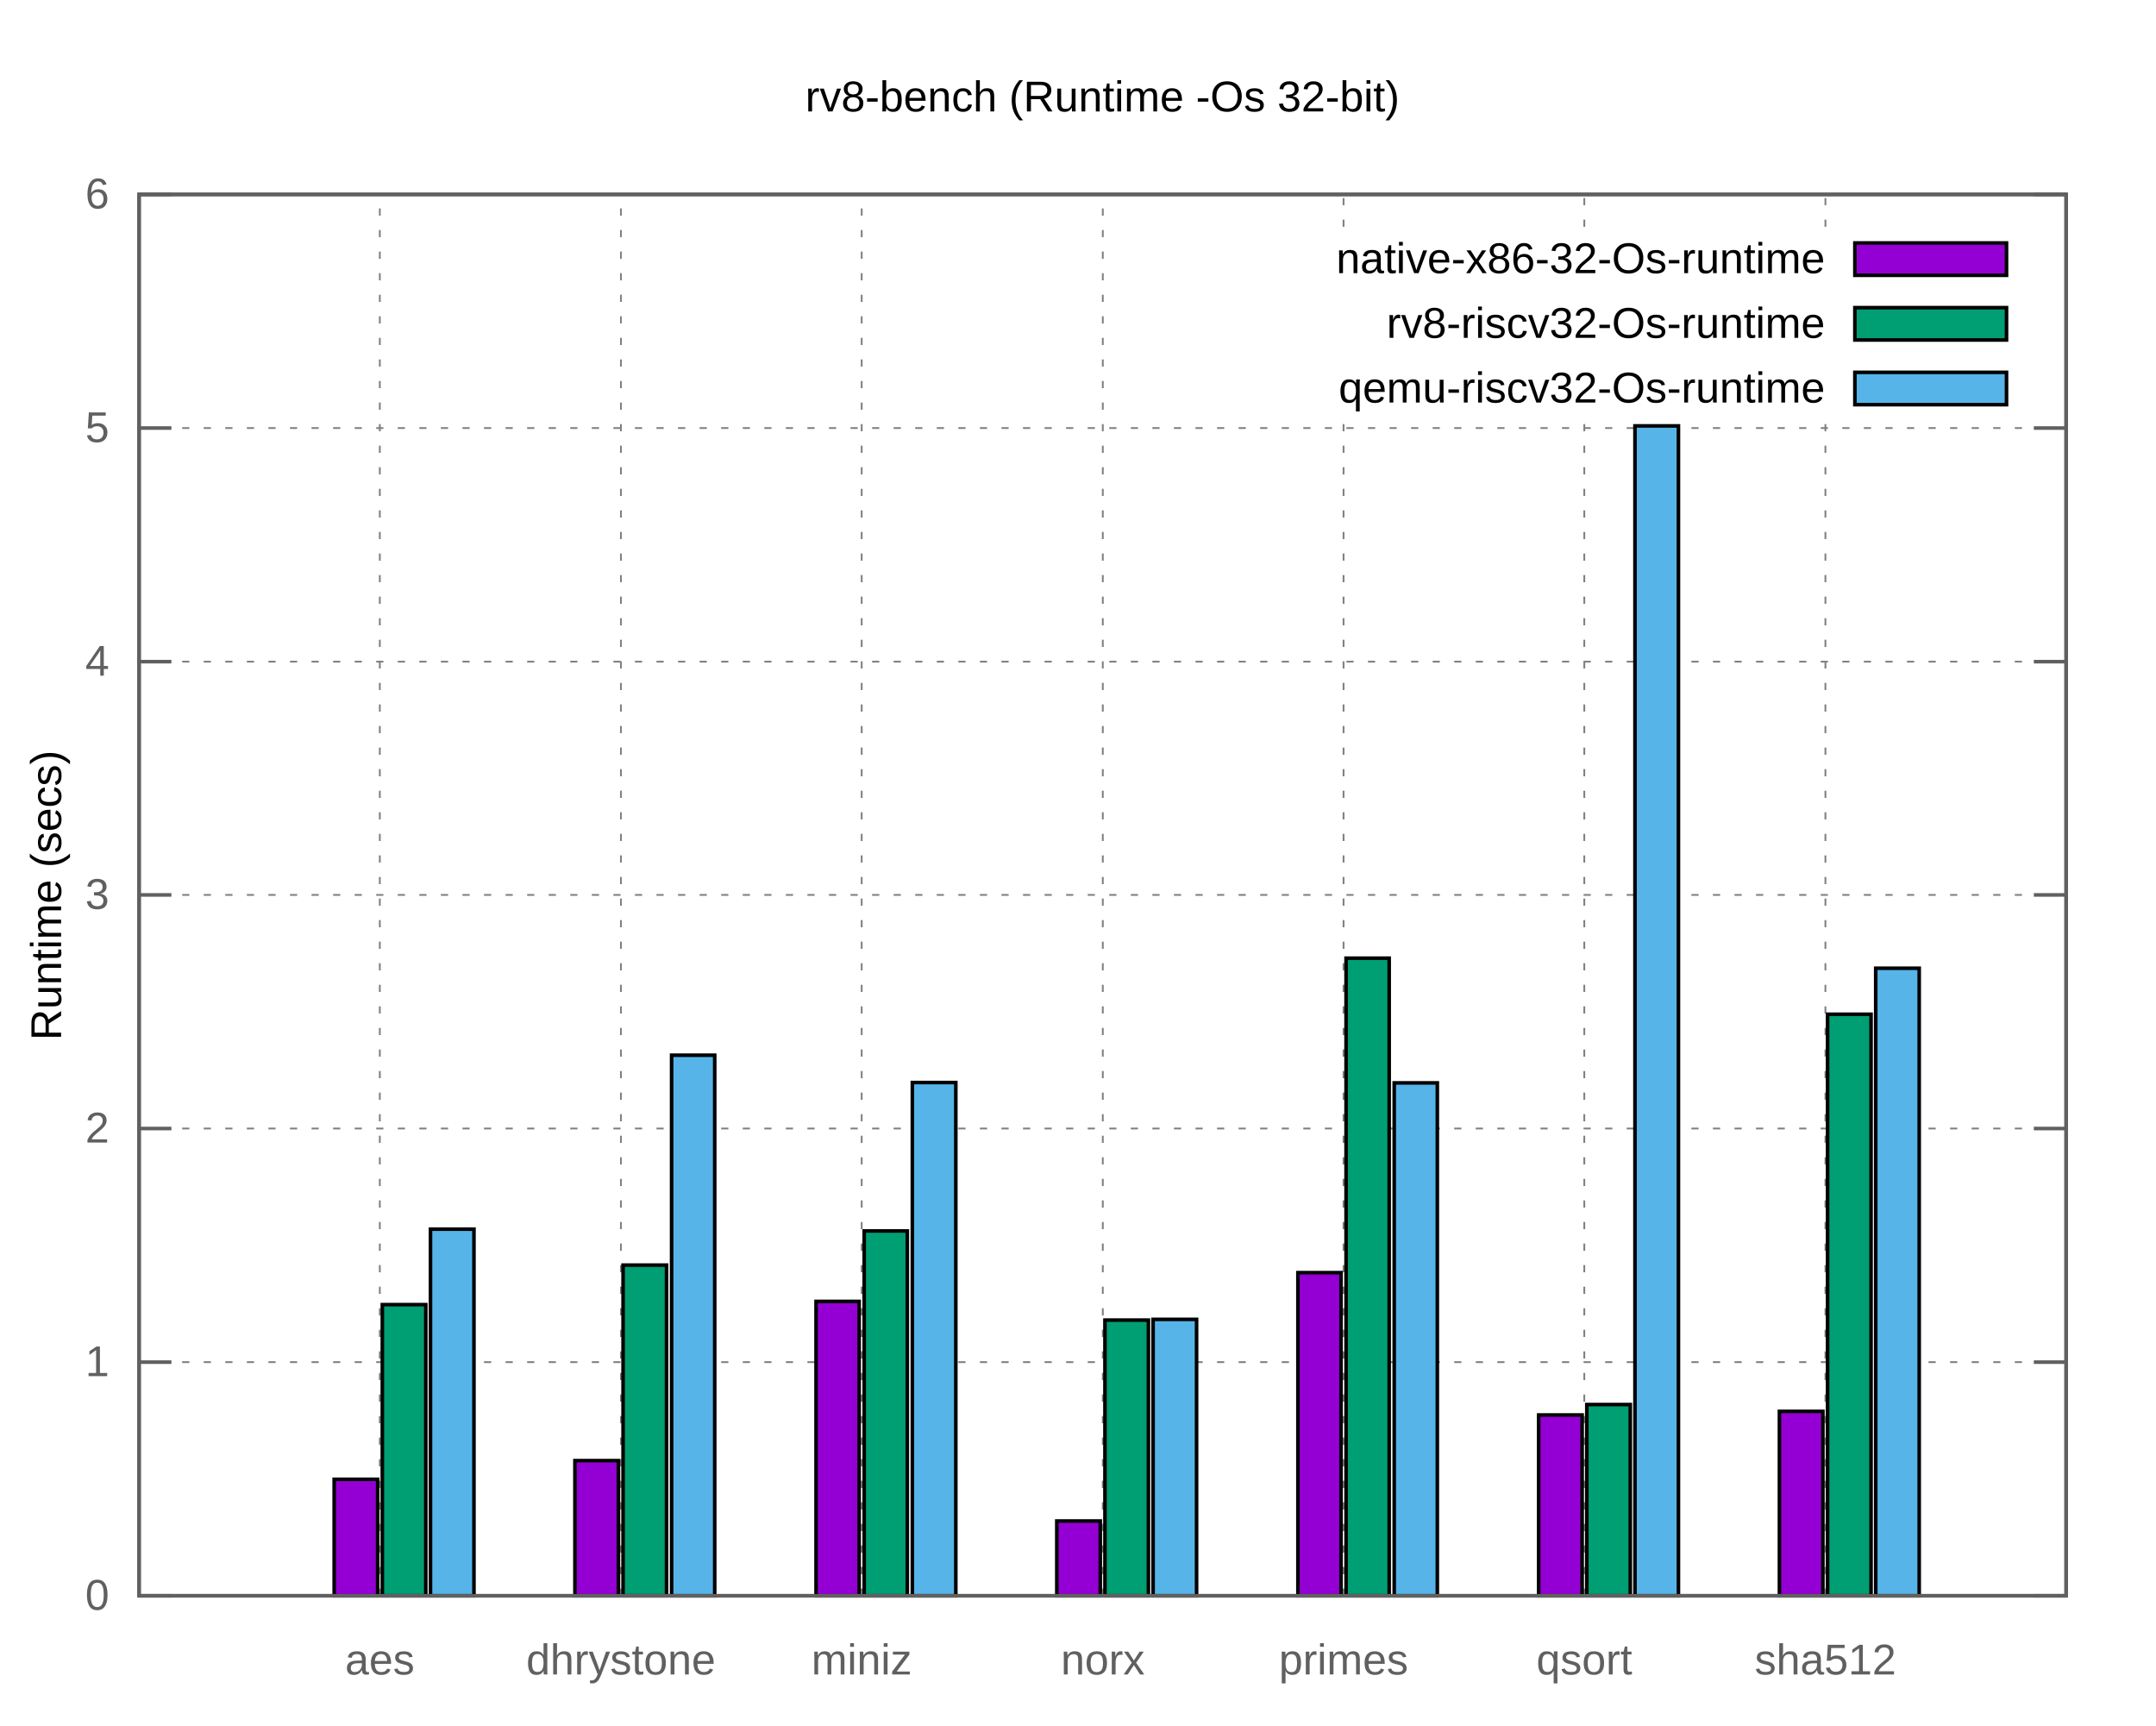
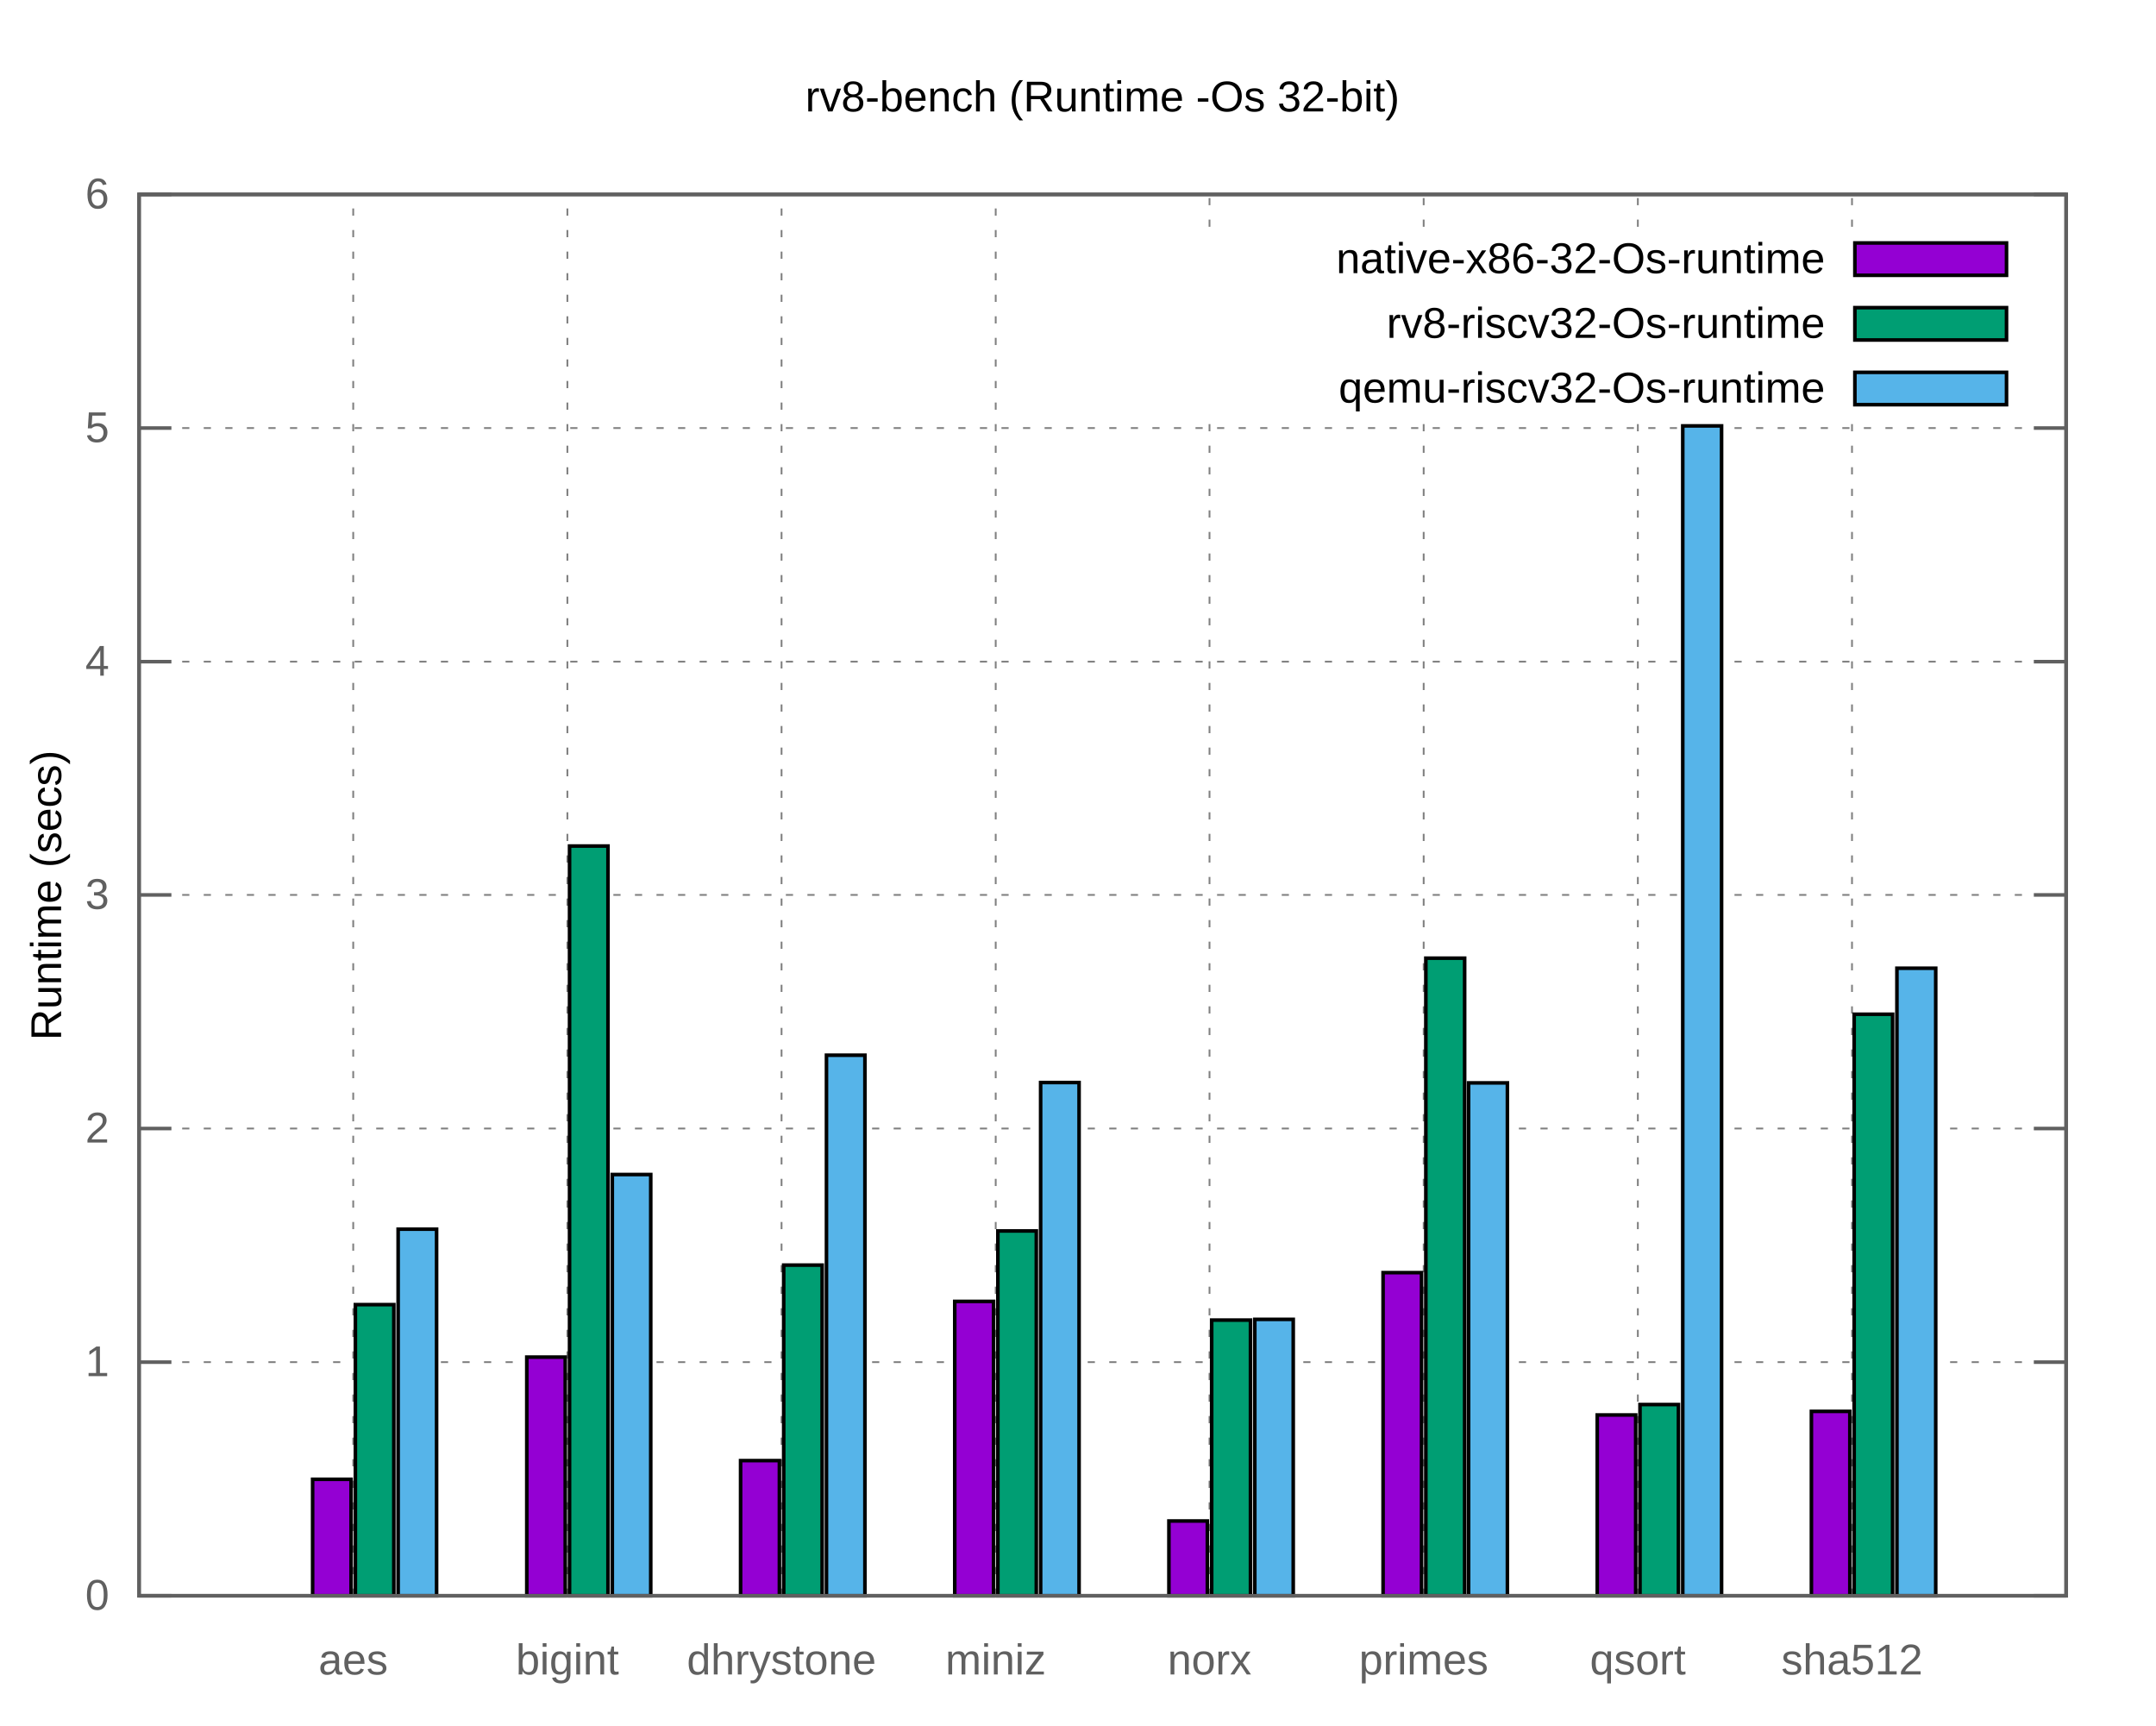
<svg xmlns="http://www.w3.org/2000/svg" xmlns:xlink="http://www.w3.org/1999/xlink" width="600" height="480" viewBox="0 0 600 480">
  <g id="gnuplot_canvas">
    <rect x="0" y="0" width="600" height="480" fill="none" />
    <defs>
      <circle id="gpDot" r="0.5" stroke-width="0.5" />
      <path id="gpPt0" stroke-width="0.222" stroke="currentColor" d="M-1,0 h2 M0,-1 v2" />
      <path id="gpPt1" stroke-width="0.222" stroke="currentColor" d="M-1,-1 L1,1 M1,-1 L-1,1" />
      <path id="gpPt2" stroke-width="0.222" stroke="currentColor" d="M-1,0 L1,0 M0,-1 L0,1 M-1,-1 L1,1 M-1,1 L1,-1" />
      <rect id="gpPt3" stroke-width="0.222" stroke="currentColor" x="-1" y="-1" width="2" height="2" />
      <rect id="gpPt4" stroke-width="0.222" stroke="currentColor" fill="currentColor" x="-1" y="-1" width="2" height="2" />
      <circle id="gpPt5" stroke-width="0.222" stroke="currentColor" cx="0" cy="0" r="1" />
      <use xlink:href="#gpPt5" id="gpPt6" fill="currentColor" stroke="none" />
      <path id="gpPt7" stroke-width="0.222" stroke="currentColor" d="M0,-1.33 L-1.33,0.67 L1.33,0.67 z" />
      <use xlink:href="#gpPt7" id="gpPt8" fill="currentColor" stroke="none" />
      <use xlink:href="#gpPt7" id="gpPt9" stroke="currentColor" transform="rotate(180)" />
      <use xlink:href="#gpPt9" id="gpPt10" fill="currentColor" stroke="none" />
      <use xlink:href="#gpPt3" id="gpPt11" stroke="currentColor" transform="rotate(45)" />
      <use xlink:href="#gpPt11" id="gpPt12" fill="currentColor" stroke="none" />
      <path id="gpPt13" stroke-width="0.222" stroke="currentColor" d="M0,1.330 L1.265,0.411 L0.782,-1.067 L-0.782,-1.076 L-1.265,0.411 z" />
      <use xlink:href="#gpPt13" id="gpPt14" fill="currentColor" stroke="none" />
      <filter id="textbox" filterUnits="objectBoundingBox" x="0" y="0" height="1" width="1">
        <feFlood flood-color="white" flood-opacity="1" result="bgnd" />
        <feComposite in="SourceGraphic" in2="bgnd" operator="atop" />
      </filter>
      <filter id="greybox" filterUnits="objectBoundingBox" x="0" y="0" height="1" width="1">
        <feFlood flood-color="lightgrey" flood-opacity="1" result="grey" />
        <feComposite in="SourceGraphic" in2="grey" operator="atop" />
      </filter>
    </defs>
    <g fill="none" color="white" stroke="rgb( 96,  96,  96)" stroke-width="1.00" stroke-linecap="butt" stroke-linejoin="miter">
</g>
    <g fill="none" color="black" stroke="currentColor" stroke-width="1.00" stroke-linecap="butt" stroke-linejoin="miter">
</g>
    <g fill="none" color="black" stroke="rgb( 96,  96,  96)" stroke-width="0.50" stroke-linecap="butt" stroke-linejoin="miter">
</g>
    <g fill="none" color="gray" stroke="currentColor" stroke-width="0.50" stroke-linecap="butt" stroke-linejoin="miter">
      <path stroke="gray" stroke-dasharray="2,4" class="gridline" d="M38.7,444.0 L575.0,444.0  " />
    </g>
    <g fill="none" color="gray" stroke="gray" stroke-width="1.00" stroke-linecap="butt" stroke-linejoin="miter">
</g>
    <g fill="none" color="black" stroke="currentColor" stroke-width="1.00" stroke-linecap="butt" stroke-linejoin="miter">
      <path stroke="rgb( 96,  96,  96)" d="M38.7,444.0 L47.7,444.0 M575.0,444.0 L566.0,444.0  " />
      <g transform="translate(30.4,447.9)" stroke="none" fill="rgb(96,96,96)" font-family="Arial" font-size="12.00" text-anchor="end">
        <text>
          <tspan font-family="Arial"> 0</tspan>
        </text>
      </g>
    </g>
    <g fill="none" color="black" stroke="currentColor" stroke-width="1.00" stroke-linecap="butt" stroke-linejoin="miter">
</g>
    <g fill="none" color="black" stroke="rgb( 96,  96,  96)" stroke-width="0.50" stroke-linecap="butt" stroke-linejoin="miter">
</g>
    <g fill="none" color="gray" stroke="currentColor" stroke-width="0.50" stroke-linecap="butt" stroke-linejoin="miter">
      <path stroke="gray" stroke-dasharray="2,4" class="gridline" d="M38.7,379.0 L575.0,379.0  " />
    </g>
    <g fill="none" color="gray" stroke="gray" stroke-width="1.00" stroke-linecap="butt" stroke-linejoin="miter">
</g>
    <g fill="none" color="black" stroke="currentColor" stroke-width="1.00" stroke-linecap="butt" stroke-linejoin="miter">
      <path stroke="rgb( 96,  96,  96)" d="M38.7,379.0 L47.7,379.0 M575.0,379.0 L566.0,379.0  " />
      <g transform="translate(30.4,382.9)" stroke="none" fill="rgb(96,96,96)" font-family="Arial" font-size="12.00" text-anchor="end">
        <text>
          <tspan font-family="Arial"> 1</tspan>
        </text>
      </g>
    </g>
    <g fill="none" color="black" stroke="currentColor" stroke-width="1.00" stroke-linecap="butt" stroke-linejoin="miter">
</g>
    <g fill="none" color="black" stroke="rgb( 96,  96,  96)" stroke-width="0.50" stroke-linecap="butt" stroke-linejoin="miter">
</g>
    <g fill="none" color="gray" stroke="currentColor" stroke-width="0.50" stroke-linecap="butt" stroke-linejoin="miter">
      <path stroke="gray" stroke-dasharray="2,4" class="gridline" d="M38.7,314.0 L575.0,314.0  " />
    </g>
    <g fill="none" color="gray" stroke="gray" stroke-width="1.00" stroke-linecap="butt" stroke-linejoin="miter">
</g>
    <g fill="none" color="black" stroke="currentColor" stroke-width="1.00" stroke-linecap="butt" stroke-linejoin="miter">
      <path stroke="rgb( 96,  96,  96)" d="M38.7,314.0 L47.7,314.0 M575.0,314.0 L566.0,314.0  " />
      <g transform="translate(30.4,317.9)" stroke="none" fill="rgb(96,96,96)" font-family="Arial" font-size="12.00" text-anchor="end">
        <text>
          <tspan font-family="Arial"> 2</tspan>
        </text>
      </g>
    </g>
    <g fill="none" color="black" stroke="currentColor" stroke-width="1.00" stroke-linecap="butt" stroke-linejoin="miter">
</g>
    <g fill="none" color="black" stroke="rgb( 96,  96,  96)" stroke-width="0.50" stroke-linecap="butt" stroke-linejoin="miter">
</g>
    <g fill="none" color="gray" stroke="currentColor" stroke-width="0.50" stroke-linecap="butt" stroke-linejoin="miter">
      <path stroke="gray" stroke-dasharray="2,4" class="gridline" d="M38.7,249.0 L575.0,249.0  " />
    </g>
    <g fill="none" color="gray" stroke="gray" stroke-width="1.00" stroke-linecap="butt" stroke-linejoin="miter">
</g>
    <g fill="none" color="black" stroke="currentColor" stroke-width="1.00" stroke-linecap="butt" stroke-linejoin="miter">
      <path stroke="rgb( 96,  96,  96)" d="M38.7,249.0 L47.7,249.0 M575.0,249.0 L566.0,249.0  " />
      <g transform="translate(30.4,252.9)" stroke="none" fill="rgb(96,96,96)" font-family="Arial" font-size="12.00" text-anchor="end">
        <text>
          <tspan font-family="Arial"> 3</tspan>
        </text>
      </g>
    </g>
    <g fill="none" color="black" stroke="currentColor" stroke-width="1.00" stroke-linecap="butt" stroke-linejoin="miter">
</g>
    <g fill="none" color="black" stroke="rgb( 96,  96,  96)" stroke-width="0.50" stroke-linecap="butt" stroke-linejoin="miter">
</g>
    <g fill="none" color="gray" stroke="currentColor" stroke-width="0.50" stroke-linecap="butt" stroke-linejoin="miter">
      <path stroke="gray" stroke-dasharray="2,4" class="gridline" d="M38.7,184.1 L575.0,184.1  " />
    </g>
    <g fill="none" color="gray" stroke="gray" stroke-width="1.00" stroke-linecap="butt" stroke-linejoin="miter">
</g>
    <g fill="none" color="black" stroke="currentColor" stroke-width="1.00" stroke-linecap="butt" stroke-linejoin="miter">
      <path stroke="rgb( 96,  96,  96)" d="M38.7,184.1 L47.7,184.1 M575.0,184.1 L566.0,184.1  " />
      <g transform="translate(30.4,188.0)" stroke="none" fill="rgb(96,96,96)" font-family="Arial" font-size="12.00" text-anchor="end">
        <text>
          <tspan font-family="Arial"> 4</tspan>
        </text>
      </g>
    </g>
    <g fill="none" color="black" stroke="currentColor" stroke-width="1.00" stroke-linecap="butt" stroke-linejoin="miter">
</g>
    <g fill="none" color="black" stroke="rgb( 96,  96,  96)" stroke-width="0.50" stroke-linecap="butt" stroke-linejoin="miter">
</g>
    <g fill="none" color="gray" stroke="currentColor" stroke-width="0.50" stroke-linecap="butt" stroke-linejoin="miter">
      <path stroke="gray" stroke-dasharray="2,4" class="gridline" d="M38.7,119.1 L575.0,119.1  " />
    </g>
    <g fill="none" color="gray" stroke="gray" stroke-width="1.00" stroke-linecap="butt" stroke-linejoin="miter">
</g>
    <g fill="none" color="black" stroke="currentColor" stroke-width="1.00" stroke-linecap="butt" stroke-linejoin="miter">
      <path stroke="rgb( 96,  96,  96)" d="M38.7,119.1 L47.7,119.1 M575.0,119.1 L566.0,119.1  " />
      <g transform="translate(30.4,123.0)" stroke="none" fill="rgb(96,96,96)" font-family="Arial" font-size="12.00" text-anchor="end">
        <text>
          <tspan font-family="Arial"> 5</tspan>
        </text>
      </g>
    </g>
    <g fill="none" color="black" stroke="currentColor" stroke-width="1.00" stroke-linecap="butt" stroke-linejoin="miter">
</g>
    <g fill="none" color="black" stroke="rgb( 96,  96,  96)" stroke-width="0.50" stroke-linecap="butt" stroke-linejoin="miter">
</g>
    <g fill="none" color="gray" stroke="currentColor" stroke-width="0.50" stroke-linecap="butt" stroke-linejoin="miter">
      <path stroke="gray" stroke-dasharray="2,4" class="gridline" d="M38.7,54.1 L575.0,54.1  " />
    </g>
    <g fill="none" color="gray" stroke="gray" stroke-width="1.00" stroke-linecap="butt" stroke-linejoin="miter">
</g>
    <g fill="none" color="black" stroke="currentColor" stroke-width="1.00" stroke-linecap="butt" stroke-linejoin="miter">
      <path stroke="rgb( 96,  96,  96)" d="M38.7,54.1 L47.7,54.1 M575.0,54.1 L566.0,54.1  " />
      <g transform="translate(30.4,58.0)" stroke="none" fill="rgb(96,96,96)" font-family="Arial" font-size="12.00" text-anchor="end">
        <text>
          <tspan font-family="Arial"> 6</tspan>
        </text>
      </g>
    </g>
    <g fill="none" color="black" stroke="currentColor" stroke-width="1.00" stroke-linecap="butt" stroke-linejoin="miter">
</g>
    <g fill="none" color="black" stroke="rgb( 96,  96,  96)" stroke-width="0.50" stroke-linecap="butt" stroke-linejoin="miter">
</g>
    <g fill="none" color="gray" stroke="currentColor" stroke-width="0.50" stroke-linecap="butt" stroke-linejoin="miter">
-       <path stroke="gray" stroke-dasharray="2,4" class="gridline" d="M105.7,444.0 L105.7,54.1  " />
-     </g>
-     <g fill="none" color="gray" stroke="gray" stroke-width="1.00" stroke-linecap="butt" stroke-linejoin="miter">
- </g>
-     <g fill="none" color="black" stroke="currentColor" stroke-width="1.00" stroke-linecap="butt" stroke-linejoin="miter">
-       <path stroke="rgb( 96,  96,  96)" d="M105.7,444.0 M105.7,54.1  " />
-       <g transform="translate(105.7,465.9)" stroke="none" fill="rgb(96,96,96)" font-family="Arial" font-size="12.00" text-anchor="middle">
+       <path stroke="gray" stroke-dasharray="2,4" class="gridline" d="M98.3,444.0 L98.3,54.1  " />
+     </g>
+     <g fill="none" color="gray" stroke="gray" stroke-width="1.00" stroke-linecap="butt" stroke-linejoin="miter">
+ </g>
+     <g fill="none" color="black" stroke="currentColor" stroke-width="1.00" stroke-linecap="butt" stroke-linejoin="miter">
+       <path stroke="rgb( 96,  96,  96)" d="M98.3,444.0 M98.3,54.1  " />
+       <g transform="translate(98.3,465.9)" stroke="none" fill="rgb(96,96,96)" font-family="Arial" font-size="12.00" text-anchor="middle">
        <text>
          <tspan font-family="Arial">aes</tspan>
        </text>
      </g>
    </g>
    <g fill="none" color="black" stroke="currentColor" stroke-width="1.00" stroke-linecap="butt" stroke-linejoin="miter">
</g>
    <g fill="none" color="black" stroke="rgb( 96,  96,  96)" stroke-width="0.50" stroke-linecap="butt" stroke-linejoin="miter">
</g>
    <g fill="none" color="gray" stroke="currentColor" stroke-width="0.50" stroke-linecap="butt" stroke-linejoin="miter">
-       <path stroke="gray" stroke-dasharray="2,4" class="gridline" d="M172.8,444.0 L172.8,54.1  " />
-     </g>
-     <g fill="none" color="gray" stroke="gray" stroke-width="1.00" stroke-linecap="butt" stroke-linejoin="miter">
- </g>
-     <g fill="none" color="black" stroke="currentColor" stroke-width="1.00" stroke-linecap="butt" stroke-linejoin="miter">
-       <path stroke="rgb( 96,  96,  96)" d="M172.8,444.0 M172.8,54.1  " />
-       <g transform="translate(172.8,465.9)" stroke="none" fill="rgb(96,96,96)" font-family="Arial" font-size="12.00" text-anchor="middle">
+       <path stroke="gray" stroke-dasharray="2,4" class="gridline" d="M157.9,444.0 L157.9,54.1  " />
+     </g>
+     <g fill="none" color="gray" stroke="gray" stroke-width="1.00" stroke-linecap="butt" stroke-linejoin="miter">
+ </g>
+     <g fill="none" color="black" stroke="currentColor" stroke-width="1.00" stroke-linecap="butt" stroke-linejoin="miter">
+       <path stroke="rgb( 96,  96,  96)" d="M157.9,444.0 M157.9,54.1  " />
+       <g transform="translate(157.9,465.9)" stroke="none" fill="rgb(96,96,96)" font-family="Arial" font-size="12.00" text-anchor="middle">
+         <text>
+           <tspan font-family="Arial">bigint</tspan>
+         </text>
+       </g>
+     </g>
+     <g fill="none" color="black" stroke="currentColor" stroke-width="1.00" stroke-linecap="butt" stroke-linejoin="miter">
+ </g>
+     <g fill="none" color="black" stroke="rgb( 96,  96,  96)" stroke-width="0.50" stroke-linecap="butt" stroke-linejoin="miter">
+ </g>
+     <g fill="none" color="gray" stroke="currentColor" stroke-width="0.50" stroke-linecap="butt" stroke-linejoin="miter">
+       <path stroke="gray" stroke-dasharray="2,4" class="gridline" d="M217.5,444.0 L217.5,54.1  " />
+     </g>
+     <g fill="none" color="gray" stroke="gray" stroke-width="1.00" stroke-linecap="butt" stroke-linejoin="miter">
+ </g>
+     <g fill="none" color="black" stroke="currentColor" stroke-width="1.00" stroke-linecap="butt" stroke-linejoin="miter">
+       <path stroke="rgb( 96,  96,  96)" d="M217.5,444.0 M217.5,54.1  " />
+       <g transform="translate(217.5,465.9)" stroke="none" fill="rgb(96,96,96)" font-family="Arial" font-size="12.00" text-anchor="middle">
        <text>
          <tspan font-family="Arial">dhrystone</tspan>
        </text>
      </g>
    </g>
    <g fill="none" color="black" stroke="currentColor" stroke-width="1.00" stroke-linecap="butt" stroke-linejoin="miter">
</g>
    <g fill="none" color="black" stroke="rgb( 96,  96,  96)" stroke-width="0.50" stroke-linecap="butt" stroke-linejoin="miter">
</g>
    <g fill="none" color="gray" stroke="currentColor" stroke-width="0.50" stroke-linecap="butt" stroke-linejoin="miter">
-       <path stroke="gray" stroke-dasharray="2,4" class="gridline" d="M239.8,444.0 L239.8,54.1  " />
-     </g>
-     <g fill="none" color="gray" stroke="gray" stroke-width="1.00" stroke-linecap="butt" stroke-linejoin="miter">
- </g>
-     <g fill="none" color="black" stroke="currentColor" stroke-width="1.00" stroke-linecap="butt" stroke-linejoin="miter">
-       <path stroke="rgb( 96,  96,  96)" d="M239.8,444.0 M239.8,54.1  " />
-       <g transform="translate(239.8,465.9)" stroke="none" fill="rgb(96,96,96)" font-family="Arial" font-size="12.00" text-anchor="middle">
+       <path stroke="gray" stroke-dasharray="2,4" class="gridline" d="M277.1,444.0 L277.1,54.1  " />
+     </g>
+     <g fill="none" color="gray" stroke="gray" stroke-width="1.00" stroke-linecap="butt" stroke-linejoin="miter">
+ </g>
+     <g fill="none" color="black" stroke="currentColor" stroke-width="1.00" stroke-linecap="butt" stroke-linejoin="miter">
+       <path stroke="rgb( 96,  96,  96)" d="M277.1,444.0 M277.1,54.1  " />
+       <g transform="translate(277.1,465.9)" stroke="none" fill="rgb(96,96,96)" font-family="Arial" font-size="12.00" text-anchor="middle">
        <text>
          <tspan font-family="Arial">miniz</tspan>
        </text>
      </g>
    </g>
    <g fill="none" color="black" stroke="currentColor" stroke-width="1.00" stroke-linecap="butt" stroke-linejoin="miter">
</g>
    <g fill="none" color="black" stroke="rgb( 96,  96,  96)" stroke-width="0.50" stroke-linecap="butt" stroke-linejoin="miter">
</g>
    <g fill="none" color="gray" stroke="currentColor" stroke-width="0.50" stroke-linecap="butt" stroke-linejoin="miter">
-       <path stroke="gray" stroke-dasharray="2,4" class="gridline" d="M306.9,444.0 L306.9,54.1  " />
-     </g>
-     <g fill="none" color="gray" stroke="gray" stroke-width="1.00" stroke-linecap="butt" stroke-linejoin="miter">
- </g>
-     <g fill="none" color="black" stroke="currentColor" stroke-width="1.00" stroke-linecap="butt" stroke-linejoin="miter">
-       <path stroke="rgb( 96,  96,  96)" d="M306.9,444.0 M306.9,54.1  " />
-       <g transform="translate(306.9,465.9)" stroke="none" fill="rgb(96,96,96)" font-family="Arial" font-size="12.00" text-anchor="middle">
+       <path stroke="gray" stroke-dasharray="2,4" class="gridline" d="M336.6,444.0 L336.6,117.1 M336.6,63.1 L336.6,54.1  " />
+     </g>
+     <g fill="none" color="gray" stroke="gray" stroke-width="1.00" stroke-linecap="butt" stroke-linejoin="miter">
+ </g>
+     <g fill="none" color="black" stroke="currentColor" stroke-width="1.00" stroke-linecap="butt" stroke-linejoin="miter">
+       <path stroke="rgb( 96,  96,  96)" d="M336.6,444.0 M336.6,54.1  " />
+       <g transform="translate(336.6,465.9)" stroke="none" fill="rgb(96,96,96)" font-family="Arial" font-size="12.00" text-anchor="middle">
        <text>
          <tspan font-family="Arial">norx</tspan>
        </text>
      </g>
    </g>
    <g fill="none" color="black" stroke="currentColor" stroke-width="1.00" stroke-linecap="butt" stroke-linejoin="miter">
</g>
    <g fill="none" color="black" stroke="rgb( 96,  96,  96)" stroke-width="0.50" stroke-linecap="butt" stroke-linejoin="miter">
</g>
    <g fill="none" color="gray" stroke="currentColor" stroke-width="0.50" stroke-linecap="butt" stroke-linejoin="miter">
-       <path stroke="gray" stroke-dasharray="2,4" class="gridline" d="M373.9,444.0 L373.9,117.1 M373.9,63.1 L373.9,54.1  " />
-     </g>
-     <g fill="none" color="gray" stroke="gray" stroke-width="1.00" stroke-linecap="butt" stroke-linejoin="miter">
- </g>
-     <g fill="none" color="black" stroke="currentColor" stroke-width="1.00" stroke-linecap="butt" stroke-linejoin="miter">
-       <path stroke="rgb( 96,  96,  96)" d="M373.9,444.0 M373.9,54.1  " />
-       <g transform="translate(373.9,465.9)" stroke="none" fill="rgb(96,96,96)" font-family="Arial" font-size="12.00" text-anchor="middle">
+       <path stroke="gray" stroke-dasharray="2,4" class="gridline" d="M396.2,444.0 L396.2,117.1 M396.2,63.1 L396.2,54.1  " />
+     </g>
+     <g fill="none" color="gray" stroke="gray" stroke-width="1.00" stroke-linecap="butt" stroke-linejoin="miter">
+ </g>
+     <g fill="none" color="black" stroke="currentColor" stroke-width="1.00" stroke-linecap="butt" stroke-linejoin="miter">
+       <path stroke="rgb( 96,  96,  96)" d="M396.2,444.0 M396.2,54.1  " />
+       <g transform="translate(396.2,465.9)" stroke="none" fill="rgb(96,96,96)" font-family="Arial" font-size="12.00" text-anchor="middle">
        <text>
          <tspan font-family="Arial">primes</tspan>
        </text>
      </g>
    </g>
    <g fill="none" color="black" stroke="currentColor" stroke-width="1.00" stroke-linecap="butt" stroke-linejoin="miter">
</g>
    <g fill="none" color="black" stroke="rgb( 96,  96,  96)" stroke-width="0.50" stroke-linecap="butt" stroke-linejoin="miter">
</g>
    <g fill="none" color="gray" stroke="currentColor" stroke-width="0.50" stroke-linecap="butt" stroke-linejoin="miter">
-       <path stroke="gray" stroke-dasharray="2,4" class="gridline" d="M440.9,444.0 L440.9,117.1 M440.9,63.1 L440.9,54.1  " />
-     </g>
-     <g fill="none" color="gray" stroke="gray" stroke-width="1.00" stroke-linecap="butt" stroke-linejoin="miter">
- </g>
-     <g fill="none" color="black" stroke="currentColor" stroke-width="1.00" stroke-linecap="butt" stroke-linejoin="miter">
-       <path stroke="rgb( 96,  96,  96)" d="M440.9,444.0 M440.9,54.1  " />
-       <g transform="translate(440.9,465.9)" stroke="none" fill="rgb(96,96,96)" font-family="Arial" font-size="12.00" text-anchor="middle">
+       <path stroke="gray" stroke-dasharray="2,4" class="gridline" d="M455.8,444.0 L455.8,117.1 M455.8,63.1 L455.8,54.1  " />
+     </g>
+     <g fill="none" color="gray" stroke="gray" stroke-width="1.00" stroke-linecap="butt" stroke-linejoin="miter">
+ </g>
+     <g fill="none" color="black" stroke="currentColor" stroke-width="1.00" stroke-linecap="butt" stroke-linejoin="miter">
+       <path stroke="rgb( 96,  96,  96)" d="M455.8,444.0 M455.8,54.1  " />
+       <g transform="translate(455.8,465.9)" stroke="none" fill="rgb(96,96,96)" font-family="Arial" font-size="12.00" text-anchor="middle">
        <text>
          <tspan font-family="Arial">qsort</tspan>
        </text>
      </g>
    </g>
    <g fill="none" color="black" stroke="currentColor" stroke-width="1.00" stroke-linecap="butt" stroke-linejoin="miter">
</g>
    <g fill="none" color="black" stroke="rgb( 96,  96,  96)" stroke-width="0.50" stroke-linecap="butt" stroke-linejoin="miter">
</g>
    <g fill="none" color="gray" stroke="currentColor" stroke-width="0.50" stroke-linecap="butt" stroke-linejoin="miter">
-       <path stroke="gray" stroke-dasharray="2,4" class="gridline" d="M508.0,444.0 L508.0,117.1 M508.0,63.1 L508.0,54.1  " />
-     </g>
-     <g fill="none" color="gray" stroke="gray" stroke-width="1.00" stroke-linecap="butt" stroke-linejoin="miter">
- </g>
-     <g fill="none" color="black" stroke="currentColor" stroke-width="1.00" stroke-linecap="butt" stroke-linejoin="miter">
-       <path stroke="rgb( 96,  96,  96)" d="M508.0,444.0 M508.0,54.1  " />
-       <g transform="translate(508.0,465.9)" stroke="none" fill="rgb(96,96,96)" font-family="Arial" font-size="12.00" text-anchor="middle">
+       <path stroke="gray" stroke-dasharray="2,4" class="gridline" d="M515.4,444.0 L515.4,117.1 M515.4,63.1 L515.4,54.1  " />
+     </g>
+     <g fill="none" color="gray" stroke="gray" stroke-width="1.00" stroke-linecap="butt" stroke-linejoin="miter">
+ </g>
+     <g fill="none" color="black" stroke="currentColor" stroke-width="1.00" stroke-linecap="butt" stroke-linejoin="miter">
+       <path stroke="rgb( 96,  96,  96)" d="M515.4,444.0 M515.4,54.1  " />
+       <g transform="translate(515.4,465.9)" stroke="none" fill="rgb(96,96,96)" font-family="Arial" font-size="12.00" text-anchor="middle">
        <text>
          <tspan font-family="Arial">sha512</tspan>
        </text>
      </g>
    </g>
    <g fill="none" color="black" stroke="currentColor" stroke-width="1.00" stroke-linecap="butt" stroke-linejoin="miter">
</g>
    <g fill="none" color="black" stroke="currentColor" stroke-width="1.00" stroke-linecap="butt" stroke-linejoin="miter">
      <path stroke="rgb( 96,  96,  96)" d="M38.7,54.1 L38.7,444.0 L575.0,444.0 L575.0,54.1 L38.7,54.1 Z  " />
    </g>
    <g fill="none" color="black" stroke="currentColor" stroke-width="1.00" stroke-linecap="butt" stroke-linejoin="miter">
      <g transform="translate(17.0,249.1) rotate(270)" stroke="none" fill="black" font-family="Arial" font-size="12.00" text-anchor="middle">
        <text>
          <tspan font-family="Arial">Runtime (secs)</tspan>
        </text>
      </g>
    </g>
    <g fill="none" color="black" stroke="currentColor" stroke-width="1.00" stroke-linecap="butt" stroke-linejoin="miter">
      <g transform="translate(306.8,31.0)" stroke="none" fill="black" font-family="Arial" font-size="12.00" text-anchor="middle">
        <text>
          <tspan font-family="Arial">rv8-bench (Runtime -Os 32-bit)</tspan>
        </text>
      </g>
    </g>
    <g id="gnuplot_plot_1">
      <g fill="none" color="black" stroke="currentColor" stroke-width="1.00" stroke-linecap="butt" stroke-linejoin="miter">
        <g transform="translate(507.9,76.0)" stroke="none" fill="black" font-family="Arial" font-size="12.00" text-anchor="end">
          <text>
            <tspan font-family="Arial">native-x86-32-Os-runtime</tspan>
          </text>
        </g>
      </g>
      <g fill="none" color="black" stroke="currentColor" stroke-width="1.00" stroke-linecap="butt" stroke-linejoin="miter">
        <g stroke="none" shape-rendering="crispEdges">
          <polygon fill="rgb(148,   0, 211)" points="516.2,76.6 558.4,76.6 558.4,67.6 516.2,67.6 " />
        </g>
        <path stroke="black" d="M516.2,76.6 L558.4,76.6 L558.4,67.6 L516.2,67.6 L516.2,76.6 Z  " />
      </g>
      <g fill="none" color="black" stroke="currentColor" stroke-width="1.00" stroke-linecap="butt" stroke-linejoin="miter">
        <g stroke="none" shape-rendering="crispEdges">
-           <polygon fill="rgb(148,   0, 211)" points="93.0,444.0 105.2,444.0 105.2,411.5 93.0,411.5 " />
-         </g>
-         <path stroke="black" d="M93.0,444.0 L93.0,411.6 L105.1,411.6 L105.1,444.0 L93.0,444.0 Z  " />
-       </g>
-       <g fill="none" color="black" stroke="currentColor" stroke-width="1.00" stroke-linecap="butt" stroke-linejoin="miter">
-         <g stroke="none" shape-rendering="crispEdges">
-           <polygon fill="rgb(148,   0, 211)" points="160.0,444.0 172.2,444.0 172.2,406.3 160.0,406.3 " />
-         </g>
-         <path stroke="black" d="M160.0,444.0 L160.0,406.4 L172.1,406.4 L172.1,444.0 L160.0,444.0 Z  " />
-       </g>
-       <g fill="none" color="black" stroke="currentColor" stroke-width="1.00" stroke-linecap="butt" stroke-linejoin="miter">
-         <g stroke="none" shape-rendering="crispEdges">
-           <polygon fill="rgb(148,   0, 211)" points="227.1,444.0 239.2,444.0 239.2,362.0 227.1,362.0 " />
-         </g>
-         <path stroke="black" d="M227.1,444.0 L227.1,362.1 L239.1,362.1 L239.1,444.0 L227.1,444.0 Z  " />
-       </g>
-       <g fill="none" color="black" stroke="currentColor" stroke-width="1.00" stroke-linecap="butt" stroke-linejoin="miter">
-         <g stroke="none" shape-rendering="crispEdges">
-           <polygon fill="rgb(148,   0, 211)" points="294.1,444.0 306.3,444.0 306.3,423.1 294.1,423.1 " />
-         </g>
-         <path stroke="black" d="M294.1,444.0 L294.1,423.2 L306.2,423.2 L306.2,444.0 L294.1,444.0 Z  " />
-       </g>
-       <g fill="none" color="black" stroke="currentColor" stroke-width="1.00" stroke-linecap="butt" stroke-linejoin="miter">
-         <g stroke="none" shape-rendering="crispEdges">
-           <polygon fill="rgb(148,   0, 211)" points="361.2,444.0 373.3,444.0 373.3,354.0 361.2,354.0 " />
-         </g>
-         <path stroke="black" d="M361.2,444.0 L361.2,354.1 L373.2,354.1 L373.2,444.0 L361.2,444.0 Z  " />
-       </g>
-       <g fill="none" color="black" stroke="currentColor" stroke-width="1.00" stroke-linecap="butt" stroke-linejoin="miter">
-         <g stroke="none" shape-rendering="crispEdges">
-           <polygon fill="rgb(148,   0, 211)" points="428.2,444.0 440.4,444.0 440.4,393.6 428.2,393.6 " />
-         </g>
-         <path stroke="black" d="M428.2,444.0 L428.2,393.7 L440.3,393.7 L440.3,444.0 L428.2,444.0 Z  " />
-       </g>
-       <g fill="none" color="black" stroke="currentColor" stroke-width="1.00" stroke-linecap="butt" stroke-linejoin="miter">
-         <g stroke="none" shape-rendering="crispEdges">
-           <polygon fill="rgb(148,   0, 211)" points="495.2,444.0 507.4,444.0 507.4,392.6 495.2,392.6 " />
-         </g>
-         <path stroke="black" d="M495.2,444.0 L495.2,392.7 L507.3,392.7 L507.3,444.0 L495.2,444.0 Z  " />
+           <polygon fill="rgb(148,   0, 211)" points="87.0,444.0 97.8,444.0 97.8,411.5 87.0,411.5 " />
+         </g>
+         <path stroke="black" d="M87.0,444.0 L87.0,411.6 L97.7,411.6 L97.7,444.0 L87.0,444.0 Z  " />
+       </g>
+       <g fill="none" color="black" stroke="currentColor" stroke-width="1.00" stroke-linecap="butt" stroke-linejoin="miter">
+         <g stroke="none" shape-rendering="crispEdges">
+           <polygon fill="rgb(148,   0, 211)" points="146.6,444.0 157.4,444.0 157.4,377.5 146.6,377.5 " />
+         </g>
+         <path stroke="black" d="M146.6,444.0 L146.6,377.6 L157.3,377.6 L157.3,444.0 L146.6,444.0 Z  " />
+       </g>
+       <g fill="none" color="black" stroke="currentColor" stroke-width="1.00" stroke-linecap="butt" stroke-linejoin="miter">
+         <g stroke="none" shape-rendering="crispEdges">
+           <polygon fill="rgb(148,   0, 211)" points="206.1,444.0 217.0,444.0 217.0,406.3 206.1,406.3 " />
+         </g>
+         <path stroke="black" d="M206.1,444.0 L206.1,406.4 L216.9,406.4 L216.9,444.0 L206.1,444.0 Z  " />
+       </g>
+       <g fill="none" color="black" stroke="currentColor" stroke-width="1.00" stroke-linecap="butt" stroke-linejoin="miter">
+         <g stroke="none" shape-rendering="crispEdges">
+           <polygon fill="rgb(148,   0, 211)" points="265.7,444.0 276.6,444.0 276.6,362.0 265.7,362.0 " />
+         </g>
+         <path stroke="black" d="M265.7,444.0 L265.7,362.1 L276.5,362.1 L276.5,444.0 L265.7,444.0 Z  " />
+       </g>
+       <g fill="none" color="black" stroke="currentColor" stroke-width="1.00" stroke-linecap="butt" stroke-linejoin="miter">
+         <g stroke="none" shape-rendering="crispEdges">
+           <polygon fill="rgb(148,   0, 211)" points="325.3,444.0 336.1,444.0 336.1,423.1 325.3,423.1 " />
+         </g>
+         <path stroke="black" d="M325.3,444.0 L325.3,423.2 L336.0,423.2 L336.0,444.0 L325.3,444.0 Z  " />
+       </g>
+       <g fill="none" color="black" stroke="currentColor" stroke-width="1.00" stroke-linecap="butt" stroke-linejoin="miter">
+         <g stroke="none" shape-rendering="crispEdges">
+           <polygon fill="rgb(148,   0, 211)" points="384.9,444.0 395.7,444.0 395.7,354.0 384.9,354.0 " />
+         </g>
+         <path stroke="black" d="M384.9,444.0 L384.9,354.1 L395.6,354.1 L395.6,444.0 L384.9,444.0 Z  " />
+       </g>
+       <g fill="none" color="black" stroke="currentColor" stroke-width="1.00" stroke-linecap="butt" stroke-linejoin="miter">
+         <g stroke="none" shape-rendering="crispEdges">
+           <polygon fill="rgb(148,   0, 211)" points="444.5,444.0 455.3,444.0 455.3,393.6 444.5,393.6 " />
+         </g>
+         <path stroke="black" d="M444.5,444.0 L444.5,393.7 L455.2,393.7 L455.2,444.0 L444.5,444.0 Z  " />
+       </g>
+       <g fill="none" color="black" stroke="currentColor" stroke-width="1.00" stroke-linecap="butt" stroke-linejoin="miter">
+         <g stroke="none" shape-rendering="crispEdges">
+           <polygon fill="rgb(148,   0, 211)" points="504.1,444.0 514.9,444.0 514.9,392.6 504.1,392.6 " />
+         </g>
+         <path stroke="black" d="M504.1,444.0 L504.1,392.7 L514.8,392.7 L514.8,444.0 L504.1,444.0 Z  " />
      </g>
      <g fill="none" color="black" stroke="currentColor" stroke-width="1.00" stroke-linecap="butt" stroke-linejoin="miter">
</g>
    </g>
    <g id="gnuplot_plot_2">
      <g fill="none" color="black" stroke="currentColor" stroke-width="1.00" stroke-linecap="butt" stroke-linejoin="miter">
        <g transform="translate(507.9,94.0)" stroke="none" fill="black" font-family="Arial" font-size="12.00" text-anchor="end">
          <text>
            <tspan font-family="Arial">rv8-riscv32-Os-runtime</tspan>
          </text>
        </g>
      </g>
      <g fill="none" color="black" stroke="currentColor" stroke-width="1.00" stroke-linecap="butt" stroke-linejoin="miter">
        <g stroke="none" shape-rendering="crispEdges">
          <polygon fill="rgb(  0, 158, 115)" points="516.2,94.6 558.4,94.6 558.4,85.6 516.2,85.6 " />
        </g>
        <path stroke="black" d="M516.2,94.6 L558.4,94.6 L558.4,85.6 L516.2,85.6 L516.2,94.6 Z  " />
      </g>
      <g fill="none" color="black" stroke="currentColor" stroke-width="1.00" stroke-linecap="butt" stroke-linejoin="miter">
        <g stroke="none" shape-rendering="crispEdges">
-           <polygon fill="rgb(  0, 158, 115)" points="106.4,444.0 118.6,444.0 118.6,362.9 106.4,362.9 " />
-         </g>
-         <path stroke="black" d="M106.4,444.0 L106.4,363.0 L118.5,363.0 L118.5,444.0 L106.4,444.0 Z  " />
-       </g>
-       <g fill="none" color="black" stroke="currentColor" stroke-width="1.00" stroke-linecap="butt" stroke-linejoin="miter">
-         <g stroke="none" shape-rendering="crispEdges">
-           <polygon fill="rgb(  0, 158, 115)" points="173.4,444.0 185.6,444.0 185.6,351.9 173.4,351.9 " />
-         </g>
-         <path stroke="black" d="M173.4,444.0 L173.4,352.0 L185.5,352.0 L185.5,444.0 L173.4,444.0 Z  " />
-       </g>
-       <g fill="none" color="black" stroke="currentColor" stroke-width="1.00" stroke-linecap="butt" stroke-linejoin="miter">
-         <g stroke="none" shape-rendering="crispEdges">
-           <polygon fill="rgb(  0, 158, 115)" points="240.5,444.0 252.6,444.0 252.6,342.4 240.5,342.4 " />
-         </g>
-         <path stroke="black" d="M240.5,444.0 L240.5,342.5 L252.5,342.5 L252.5,444.0 L240.5,444.0 Z  " />
-       </g>
-       <g fill="none" color="black" stroke="currentColor" stroke-width="1.00" stroke-linecap="butt" stroke-linejoin="miter">
-         <g stroke="none" shape-rendering="crispEdges">
-           <polygon fill="rgb(  0, 158, 115)" points="307.5,444.0 319.7,444.0 319.7,367.2 307.5,367.2 " />
-         </g>
-         <path stroke="black" d="M307.5,444.0 L307.5,367.3 L319.6,367.3 L319.6,444.0 L307.5,444.0 Z  " />
-       </g>
-       <g fill="none" color="black" stroke="currentColor" stroke-width="1.00" stroke-linecap="butt" stroke-linejoin="miter">
-         <g stroke="none" shape-rendering="crispEdges">
-           <polygon fill="rgb(  0, 158, 115)" points="374.6,444.0 386.7,444.0 386.7,266.5 374.6,266.5 " />
-         </g>
-         <path stroke="black" d="M374.6,444.0 L374.6,266.6 L386.6,266.6 L386.6,444.0 L374.6,444.0 Z  " />
-       </g>
-       <g fill="none" color="black" stroke="currentColor" stroke-width="1.00" stroke-linecap="butt" stroke-linejoin="miter">
-         <g stroke="none" shape-rendering="crispEdges">
-           <polygon fill="rgb(  0, 158, 115)" points="441.6,444.0 453.8,444.0 453.8,390.7 441.6,390.7 " />
-         </g>
-         <path stroke="black" d="M441.6,444.0 L441.6,390.8 L453.7,390.8 L453.7,444.0 L441.6,444.0 Z  " />
-       </g>
-       <g fill="none" color="black" stroke="currentColor" stroke-width="1.00" stroke-linecap="butt" stroke-linejoin="miter">
-         <g stroke="none" shape-rendering="crispEdges">
-           <polygon fill="rgb(  0, 158, 115)" points="508.6,444.0 520.8,444.0 520.8,282.1 508.6,282.1 " />
-         </g>
-         <path stroke="black" d="M508.6,444.0 L508.6,282.2 L520.7,282.2 L520.7,444.0 L508.6,444.0 Z  " />
+           <polygon fill="rgb(  0, 158, 115)" points="98.9,444.0 109.7,444.0 109.7,362.9 98.9,362.9 " />
+         </g>
+         <path stroke="black" d="M98.9,444.0 L98.9,363.0 L109.6,363.0 L109.6,444.0 L98.9,444.0 Z  " />
+       </g>
+       <g fill="none" color="black" stroke="currentColor" stroke-width="1.00" stroke-linecap="butt" stroke-linejoin="miter">
+         <g stroke="none" shape-rendering="crispEdges">
+           <polygon fill="rgb(  0, 158, 115)" points="158.5,444.0 169.3,444.0 169.3,235.3 158.5,235.3 " />
+         </g>
+         <path stroke="black" d="M158.5,444.0 L158.5,235.4 L169.2,235.4 L169.2,444.0 L158.5,444.0 Z  " />
+       </g>
+       <g fill="none" color="black" stroke="currentColor" stroke-width="1.00" stroke-linecap="butt" stroke-linejoin="miter">
+         <g stroke="none" shape-rendering="crispEdges">
+           <polygon fill="rgb(  0, 158, 115)" points="218.1,444.0 228.9,444.0 228.9,351.9 218.1,351.9 " />
+         </g>
+         <path stroke="black" d="M218.1,444.0 L218.1,352.0 L228.8,352.0 L228.8,444.0 L218.1,444.0 Z  " />
+       </g>
+       <g fill="none" color="black" stroke="currentColor" stroke-width="1.00" stroke-linecap="butt" stroke-linejoin="miter">
+         <g stroke="none" shape-rendering="crispEdges">
+           <polygon fill="rgb(  0, 158, 115)" points="277.7,444.0 288.5,444.0 288.5,342.4 277.7,342.4 " />
+         </g>
+         <path stroke="black" d="M277.7,444.0 L277.7,342.5 L288.4,342.5 L288.4,444.0 L277.7,444.0 Z  " />
+       </g>
+       <g fill="none" color="black" stroke="currentColor" stroke-width="1.00" stroke-linecap="butt" stroke-linejoin="miter">
+         <g stroke="none" shape-rendering="crispEdges">
+           <polygon fill="rgb(  0, 158, 115)" points="337.2,444.0 348.1,444.0 348.1,367.2 337.2,367.2 " />
+         </g>
+         <path stroke="black" d="M337.2,444.0 L337.2,367.3 L348.0,367.3 L348.0,444.0 L337.2,444.0 Z  " />
+       </g>
+       <g fill="none" color="black" stroke="currentColor" stroke-width="1.00" stroke-linecap="butt" stroke-linejoin="miter">
+         <g stroke="none" shape-rendering="crispEdges">
+           <polygon fill="rgb(  0, 158, 115)" points="396.8,444.0 407.7,444.0 407.7,266.5 396.8,266.5 " />
+         </g>
+         <path stroke="black" d="M396.8,444.0 L396.8,266.6 L407.6,266.6 L407.6,444.0 L396.8,444.0 Z  " />
+       </g>
+       <g fill="none" color="black" stroke="currentColor" stroke-width="1.00" stroke-linecap="butt" stroke-linejoin="miter">
+         <g stroke="none" shape-rendering="crispEdges">
+           <polygon fill="rgb(  0, 158, 115)" points="456.4,444.0 467.2,444.0 467.2,390.7 456.4,390.7 " />
+         </g>
+         <path stroke="black" d="M456.4,444.0 L456.4,390.8 L467.1,390.8 L467.1,444.0 L456.4,444.0 Z  " />
+       </g>
+       <g fill="none" color="black" stroke="currentColor" stroke-width="1.00" stroke-linecap="butt" stroke-linejoin="miter">
+         <g stroke="none" shape-rendering="crispEdges">
+           <polygon fill="rgb(  0, 158, 115)" points="516.0,444.0 526.8,444.0 526.8,282.1 516.0,282.1 " />
+         </g>
+         <path stroke="black" d="M516.0,444.0 L516.0,282.2 L526.7,282.2 L526.7,444.0 L516.0,444.0 Z  " />
      </g>
      <g fill="none" color="black" stroke="currentColor" stroke-width="1.00" stroke-linecap="butt" stroke-linejoin="miter">
</g>
    </g>
    <g id="gnuplot_plot_3">
      <g fill="none" color="black" stroke="currentColor" stroke-width="1.00" stroke-linecap="butt" stroke-linejoin="miter">
        <g transform="translate(507.9,112.0)" stroke="none" fill="black" font-family="Arial" font-size="12.00" text-anchor="end">
          <text>
            <tspan font-family="Arial">qemu-riscv32-Os-runtime</tspan>
          </text>
        </g>
      </g>
      <g fill="none" color="black" stroke="currentColor" stroke-width="1.00" stroke-linecap="butt" stroke-linejoin="miter">
        <g stroke="none" shape-rendering="crispEdges">
          <polygon fill="rgb( 86, 180, 233)" points="516.2,112.6 558.4,112.6 558.4,103.6 516.2,103.6 " />
        </g>
        <path stroke="black" d="M516.2,112.6 L558.4,112.6 L558.4,103.6 L516.2,103.6 L516.2,112.6 Z  " />
      </g>
      <g fill="none" color="black" stroke="currentColor" stroke-width="1.00" stroke-linecap="butt" stroke-linejoin="miter">
        <g stroke="none" shape-rendering="crispEdges">
-           <polygon fill="rgb( 86, 180, 233)" points="119.8,444.0 132.0,444.0 132.0,341.9 119.8,341.9 " />
-         </g>
-         <path stroke="black" d="M119.8,444.0 L119.8,342.0 L131.9,342.0 L131.9,444.0 L119.8,444.0 Z  " />
-       </g>
-       <g fill="none" color="black" stroke="currentColor" stroke-width="1.00" stroke-linecap="butt" stroke-linejoin="miter">
-         <g stroke="none" shape-rendering="crispEdges">
-           <polygon fill="rgb( 86, 180, 233)" points="186.9,444.0 199.0,444.0 199.0,293.5 186.9,293.5 " />
-         </g>
-         <path stroke="black" d="M186.9,444.0 L186.9,293.6 L198.9,293.6 L198.9,444.0 L186.9,444.0 Z  " />
-       </g>
-       <g fill="none" color="black" stroke="currentColor" stroke-width="1.00" stroke-linecap="butt" stroke-linejoin="miter">
-         <g stroke="none" shape-rendering="crispEdges">
-           <polygon fill="rgb( 86, 180, 233)" points="253.9,444.0 266.1,444.0 266.1,301.1 253.9,301.1 " />
-         </g>
-         <path stroke="black" d="M253.9,444.0 L253.9,301.2 L266.0,301.2 L266.0,444.0 L253.9,444.0 Z  " />
-       </g>
-       <g fill="none" color="black" stroke="currentColor" stroke-width="1.00" stroke-linecap="butt" stroke-linejoin="miter">
-         <g stroke="none" shape-rendering="crispEdges">
-           <polygon fill="rgb( 86, 180, 233)" points="320.9,444.0 333.1,444.0 333.1,367.0 320.9,367.0 " />
-         </g>
-         <path stroke="black" d="M320.9,444.0 L320.9,367.1 L333.0,367.1 L333.0,444.0 L320.9,444.0 Z  " />
-       </g>
-       <g fill="none" color="black" stroke="currentColor" stroke-width="1.00" stroke-linecap="butt" stroke-linejoin="miter">
-         <g stroke="none" shape-rendering="crispEdges">
-           <polygon fill="rgb( 86, 180, 233)" points="388.0,444.0 400.1,444.0 400.1,301.2 388.0,301.2 " />
-         </g>
-         <path stroke="black" d="M388.0,444.0 L388.0,301.3 L400.0,301.3 L400.0,444.0 L388.0,444.0 Z  " />
-       </g>
-       <g fill="none" color="black" stroke="currentColor" stroke-width="1.00" stroke-linecap="butt" stroke-linejoin="miter">
-         <g stroke="none" shape-rendering="crispEdges">
-           <polygon fill="rgb( 86, 180, 233)" points="455.0,444.0 467.2,444.0 467.2,118.4 455.0,118.4 " />
-         </g>
-         <path stroke="black" d="M455.0,444.0 L455.0,118.5 L467.1,118.5 L467.1,444.0 L455.0,444.0 Z  " />
-       </g>
-       <g fill="none" color="black" stroke="currentColor" stroke-width="1.00" stroke-linecap="butt" stroke-linejoin="miter">
-         <g stroke="none" shape-rendering="crispEdges">
-           <polygon fill="rgb( 86, 180, 233)" points="522.0,444.0 534.2,444.0 534.2,269.3 522.0,269.3 " />
-         </g>
-         <path stroke="black" d="M522.0,444.0 L522.0,269.4 L534.1,269.4 L534.1,444.0 L522.0,444.0 Z  " />
+           <polygon fill="rgb( 86, 180, 233)" points="110.8,444.0 121.6,444.0 121.6,341.9 110.8,341.9 " />
+         </g>
+         <path stroke="black" d="M110.8,444.0 L110.8,342.0 L121.5,342.0 L121.5,444.0 L110.8,444.0 Z  " />
+       </g>
+       <g fill="none" color="black" stroke="currentColor" stroke-width="1.00" stroke-linecap="butt" stroke-linejoin="miter">
+         <g stroke="none" shape-rendering="crispEdges">
+           <polygon fill="rgb( 86, 180, 233)" points="170.4,444.0 181.2,444.0 181.2,326.7 170.4,326.7 " />
+         </g>
+         <path stroke="black" d="M170.4,444.0 L170.4,326.8 L181.1,326.8 L181.1,444.0 L170.4,444.0 Z  " />
+       </g>
+       <g fill="none" color="black" stroke="currentColor" stroke-width="1.00" stroke-linecap="butt" stroke-linejoin="miter">
+         <g stroke="none" shape-rendering="crispEdges">
+           <polygon fill="rgb( 86, 180, 233)" points="230.0,444.0 240.8,444.0 240.8,293.5 230.0,293.5 " />
+         </g>
+         <path stroke="black" d="M230.0,444.0 L230.0,293.6 L240.7,293.6 L240.7,444.0 L230.0,444.0 Z  " />
+       </g>
+       <g fill="none" color="black" stroke="currentColor" stroke-width="1.00" stroke-linecap="butt" stroke-linejoin="miter">
+         <g stroke="none" shape-rendering="crispEdges">
+           <polygon fill="rgb( 86, 180, 233)" points="289.6,444.0 300.4,444.0 300.4,301.1 289.6,301.1 " />
+         </g>
+         <path stroke="black" d="M289.6,444.0 L289.6,301.2 L300.3,301.2 L300.3,444.0 L289.6,444.0 Z  " />
+       </g>
+       <g fill="none" color="black" stroke="currentColor" stroke-width="1.00" stroke-linecap="butt" stroke-linejoin="miter">
+         <g stroke="none" shape-rendering="crispEdges">
+           <polygon fill="rgb( 86, 180, 233)" points="349.2,444.0 360.0,444.0 360.0,367.0 349.2,367.0 " />
+         </g>
+         <path stroke="black" d="M349.2,444.0 L349.2,367.1 L359.9,367.1 L359.9,444.0 L349.2,444.0 Z  " />
+       </g>
+       <g fill="none" color="black" stroke="currentColor" stroke-width="1.00" stroke-linecap="butt" stroke-linejoin="miter">
+         <g stroke="none" shape-rendering="crispEdges">
+           <polygon fill="rgb( 86, 180, 233)" points="408.7,444.0 419.6,444.0 419.6,301.2 408.7,301.2 " />
+         </g>
+         <path stroke="black" d="M408.7,444.0 L408.7,301.3 L419.5,301.3 L419.5,444.0 L408.7,444.0 Z  " />
+       </g>
+       <g fill="none" color="black" stroke="currentColor" stroke-width="1.00" stroke-linecap="butt" stroke-linejoin="miter">
+         <g stroke="none" shape-rendering="crispEdges">
+           <polygon fill="rgb( 86, 180, 233)" points="468.3,444.0 479.2,444.0 479.2,118.4 468.3,118.4 " />
+         </g>
+         <path stroke="black" d="M468.3,444.0 L468.3,118.5 L479.1,118.5 L479.1,444.0 L468.3,444.0 Z  " />
+       </g>
+       <g fill="none" color="black" stroke="currentColor" stroke-width="1.00" stroke-linecap="butt" stroke-linejoin="miter">
+         <g stroke="none" shape-rendering="crispEdges">
+           <polygon fill="rgb( 86, 180, 233)" points="527.9,444.0 538.8,444.0 538.8,269.3 527.9,269.3 " />
+         </g>
+         <path stroke="black" d="M527.9,444.0 L527.9,269.4 L538.7,269.4 L538.7,444.0 L527.9,444.0 Z  " />
      </g>
      <g fill="none" color="black" stroke="currentColor" stroke-width="1.00" stroke-linecap="butt" stroke-linejoin="miter">
</g>
    </g>
    <g fill="none" color="white" stroke="rgb( 86, 180, 233)" stroke-width="2.00" stroke-linecap="butt" stroke-linejoin="miter">
</g>
    <g fill="none" color="black" stroke="currentColor" stroke-width="2.00" stroke-linecap="butt" stroke-linejoin="miter">
</g>
    <g fill="none" color="black" stroke="black" stroke-width="1.00" stroke-linecap="butt" stroke-linejoin="miter">
</g>
    <g fill="none" color="black" stroke="currentColor" stroke-width="1.00" stroke-linecap="butt" stroke-linejoin="miter">
      <path stroke="rgb( 96,  96,  96)" d="M38.7,54.1 L38.7,444.0 L575.0,444.0 L575.0,54.1 L38.7,54.1 Z  " />
    </g>
    <g fill="none" color="black" stroke="currentColor" stroke-width="1.00" stroke-linecap="butt" stroke-linejoin="miter">
</g>
  </g>
</svg>
